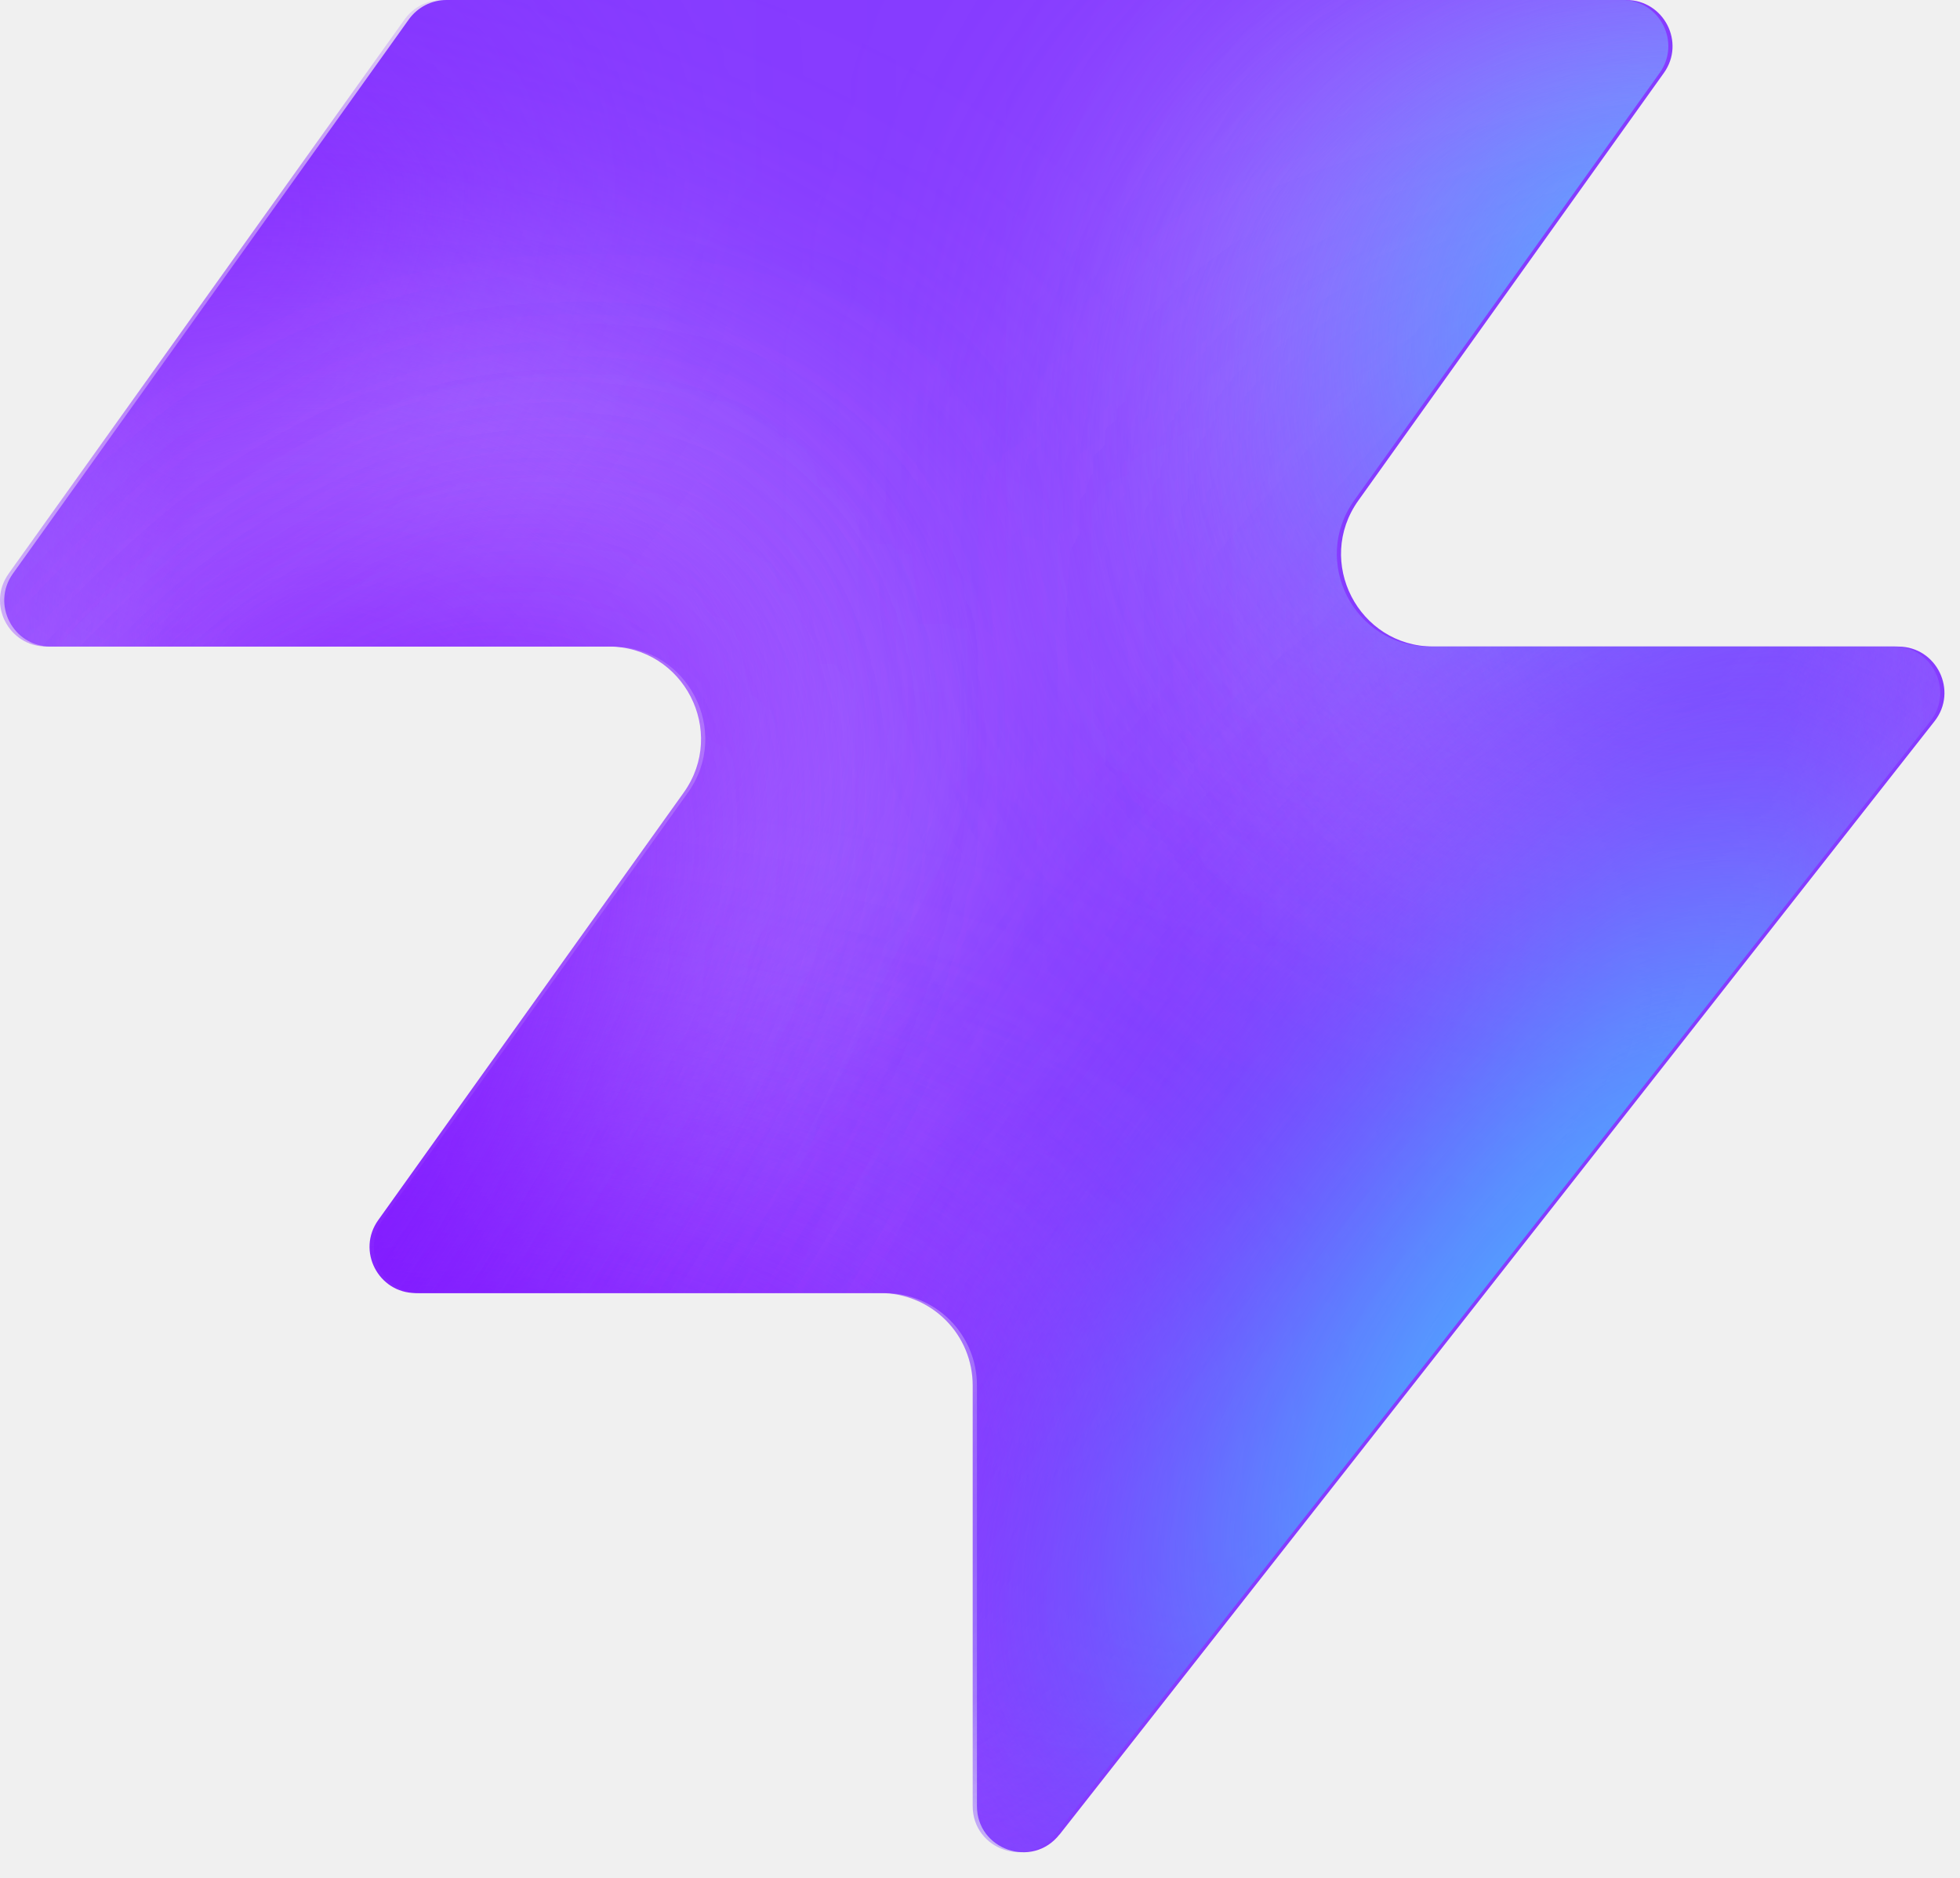
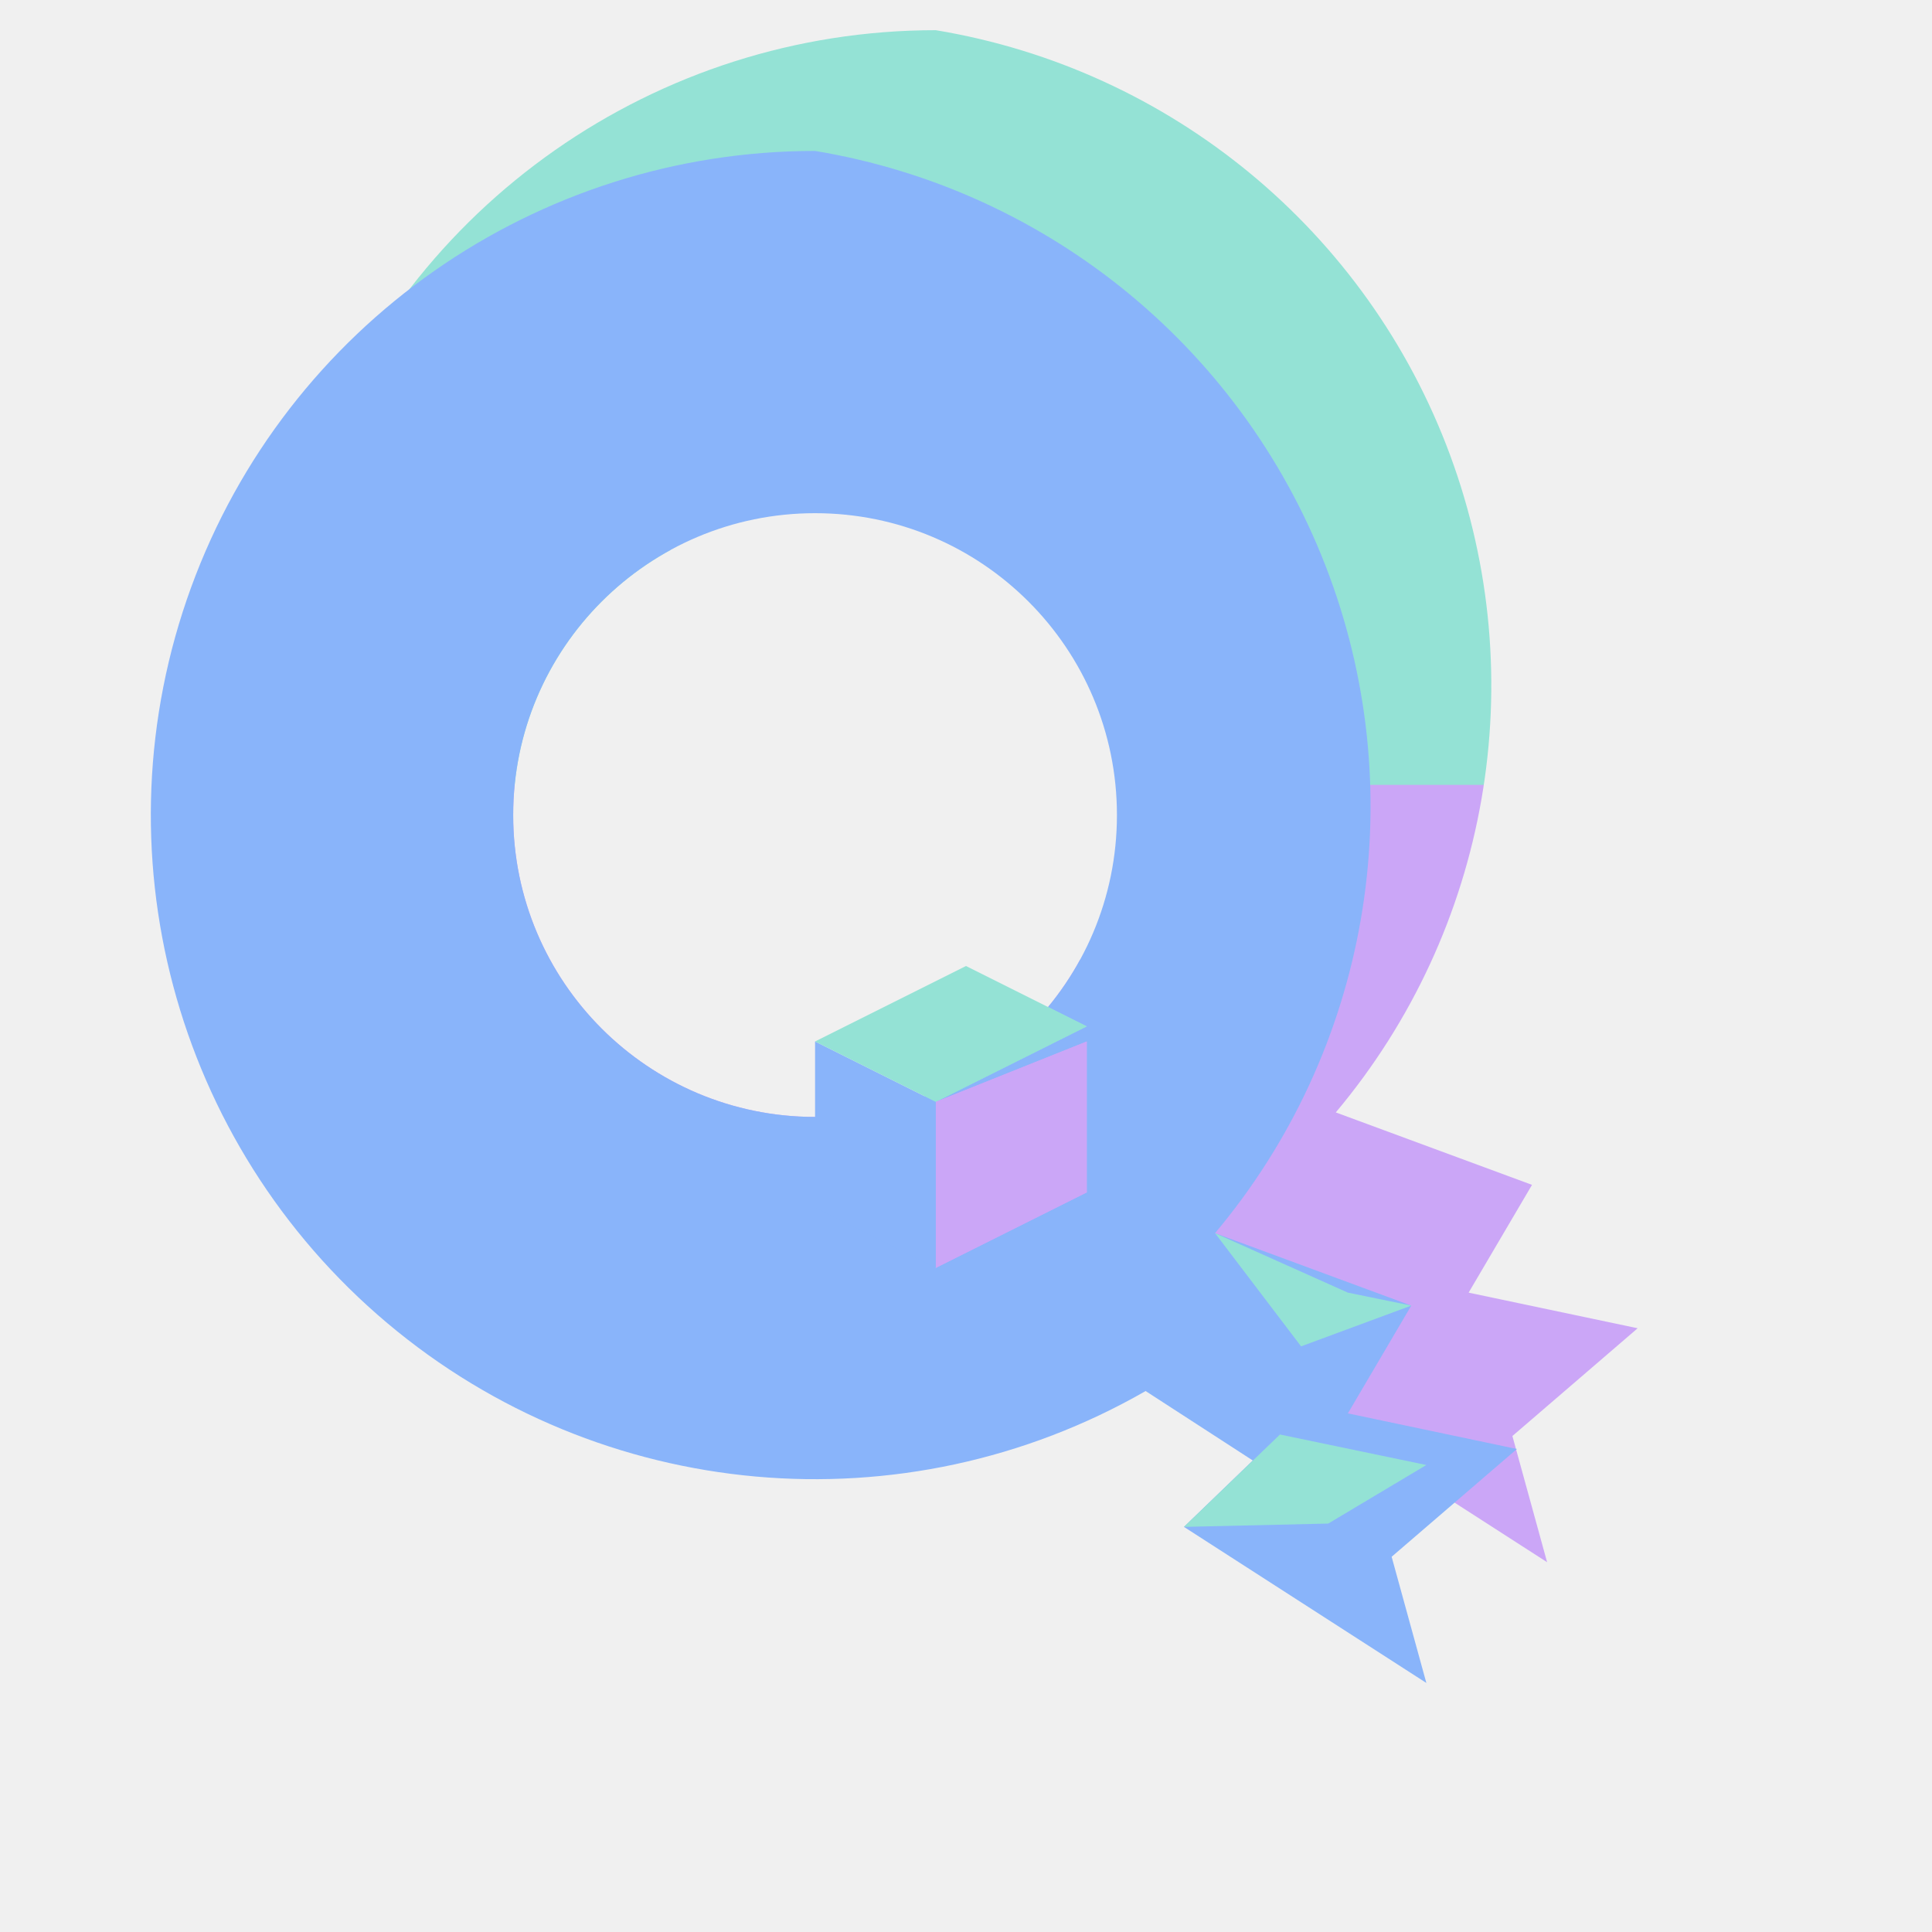
- <svg xmlns="http://www.w3.org/2000/svg" width="48" height="46" fill="none" viewBox="0 0 48 46">
-   <path fill="#863bff" d="M25.946 44.938c-.664.845-2.021.375-2.021-.698V33.937a2.26 2.26 0 0 0-2.262-2.262H10.287c-.92 0-1.456-1.04-.92-1.788l7.48-10.471c1.07-1.497 0-3.578-1.842-3.578H1.237c-.92 0-1.456-1.04-.92-1.788L10.013.474c.214-.297.556-.474.92-.474h28.894c.92 0 1.456 1.04.92 1.788l-7.48 10.471c-1.07 1.498 0 3.579 1.842 3.579h11.377c.943 0 1.473 1.088.89 1.83L25.947 44.94z" style="fill:#863bff;fill:color(display-p3 .525 .23 1);fill-opacity:1" />
-   <mask id="a" width="48" height="46" x="0" y="0" maskUnits="userSpaceOnUse" style="mask-type:alpha">
-     <path fill="#000" d="M25.842 44.938c-.664.844-2.021.375-2.021-.698V33.937a2.26 2.26 0 0 0-2.262-2.262H10.183c-.92 0-1.456-1.04-.92-1.788l7.48-10.471c1.07-1.498 0-3.579-1.842-3.579H1.133c-.92 0-1.456-1.04-.92-1.787L9.91.473c.214-.297.556-.474.92-.474h28.894c.92 0 1.456 1.04.92 1.788l-7.48 10.471c-1.07 1.498 0 3.578 1.842 3.578h11.377c.943 0 1.473 1.088.89 1.832L25.843 44.94z" style="fill:#000;fill-opacity:1" />
-   </mask>
-   <g mask="url(#a)">
-     <g filter="url(#b)">
-       <ellipse cx="5.508" cy="14.704" fill="#ede6ff" rx="5.508" ry="14.704" style="fill:#ede6ff;fill:color(display-p3 .927 .903 1);fill-opacity:1" transform="matrix(.00324 1 1 -.00324 -4.47 31.516)" />
-     </g>
-     <g filter="url(#c)">
-       <ellipse cx="10.399" cy="29.851" fill="#ede6ff" rx="10.399" ry="29.851" style="fill:#ede6ff;fill:color(display-p3 .927 .903 1);fill-opacity:1" transform="matrix(.00324 1 1 -.00324 -39.328 7.883)" />
-     </g>
-     <g filter="url(#d)">
-       <ellipse cx="5.508" cy="30.487" fill="#7e14ff" rx="5.508" ry="30.487" style="fill:#7e14ff;fill:color(display-p3 .492 .077 1);fill-opacity:1" transform="rotate(89.814 -25.913 -14.639)scale(1 -1)" />
-     </g>
-     <g filter="url(#e)">
-       <ellipse cx="5.508" cy="30.599" fill="#7e14ff" rx="5.508" ry="30.599" style="fill:#7e14ff;fill:color(display-p3 .492 .077 1);fill-opacity:1" transform="rotate(89.814 -32.644 -3.334)scale(1 -1)" />
-     </g>
-     <g filter="url(#f)">
-       <ellipse cx="5.508" cy="30.599" fill="#7e14ff" rx="5.508" ry="30.599" style="fill:#7e14ff;fill:color(display-p3 .492 .077 1);fill-opacity:1" transform="matrix(.00324 1 1 -.00324 -34.34 30.47)" />
-     </g>
-     <g filter="url(#g)">
-       <ellipse cx="14.072" cy="22.078" fill="#ede6ff" rx="14.072" ry="22.078" style="fill:#ede6ff;fill:color(display-p3 .927 .903 1);fill-opacity:1" transform="rotate(93.35 24.506 48.493)scale(-1 1)" />
-     </g>
-     <g filter="url(#h)">
-       <ellipse cx="3.47" cy="21.501" fill="#7e14ff" rx="3.47" ry="21.501" style="fill:#7e14ff;fill:color(display-p3 .492 .077 1);fill-opacity:1" transform="rotate(89.009 28.708 47.59)scale(-1 1)" />
-     </g>
-     <g filter="url(#i)">
-       <ellipse cx="3.47" cy="21.501" fill="#7e14ff" rx="3.47" ry="21.501" style="fill:#7e14ff;fill:color(display-p3 .492 .077 1);fill-opacity:1" transform="rotate(89.009 28.708 47.59)scale(-1 1)" />
-     </g>
-     <g filter="url(#j)">
-       <ellipse cx=".387" cy="8.972" fill="#7e14ff" rx="4.407" ry="29.108" style="fill:#7e14ff;fill:color(display-p3 .492 .077 1);fill-opacity:1" transform="rotate(39.51 .387 8.972)" />
-     </g>
-     <g filter="url(#k)">
-       <ellipse cx="47.523" cy="-6.092" fill="#7e14ff" rx="4.407" ry="29.108" style="fill:#7e14ff;fill:color(display-p3 .492 .077 1);fill-opacity:1" transform="rotate(37.892 47.523 -6.092)" />
-     </g>
-     <g filter="url(#l)">
-       <ellipse cx="41.412" cy="6.333" fill="#47bfff" rx="5.971" ry="9.665" style="fill:#47bfff;fill:color(display-p3 .28 .748 1);fill-opacity:1" transform="rotate(37.892 41.412 6.333)" />
-     </g>
-     <g filter="url(#m)">
-       <ellipse cx="-1.879" cy="38.332" fill="#7e14ff" rx="4.407" ry="29.108" style="fill:#7e14ff;fill:color(display-p3 .492 .077 1);fill-opacity:1" transform="rotate(37.892 -1.88 38.332)" />
-     </g>
-     <g filter="url(#n)">
-       <ellipse cx="-1.879" cy="38.332" fill="#7e14ff" rx="4.407" ry="29.108" style="fill:#7e14ff;fill:color(display-p3 .492 .077 1);fill-opacity:1" transform="rotate(37.892 -1.88 38.332)" />
-     </g>
-     <g filter="url(#o)">
-       <ellipse cx="35.651" cy="29.907" fill="#7e14ff" rx="4.407" ry="29.108" style="fill:#7e14ff;fill:color(display-p3 .492 .077 1);fill-opacity:1" transform="rotate(37.892 35.651 29.907)" />
-     </g>
-     <g filter="url(#p)">
-       <ellipse cx="38.418" cy="32.4" fill="#47bfff" rx="5.971" ry="15.297" style="fill:#47bfff;fill:color(display-p3 .28 .748 1);fill-opacity:1" transform="rotate(37.892 38.418 32.4)" />
-     </g>
+ <svg xmlns="http://www.w3.org/2000/svg" viewBox="0 0 64 64" role="img" aria-label="qmb">
+   <defs>
+     <path id="q-silhouette" d="M27 5a22 22 0 1 0 10.95 41.08l3.55 2.3-2.28 2.2 8.03 5.17-1.15-4.18 4.15-3.57-5.6-1.18 2.1-3.57-6.5-2.4A22 22 0 0 0 27 5Zm0 12a10 10 0 1 1 0 20 10 10 0 0 1 0-20Z" fill-rule="evenodd" />
+     <mask id="depth-mask" maskUnits="userSpaceOnUse" x="0" y="0" width="64" height="64">
+       <rect width="64" height="64" fill="black" />
+       <use href="#q-silhouette" transform="translate(4 -4)" fill="white" />
+       <circle cx="27" cy="27" r="10" fill="black" />
+     </mask>
+     <clipPath id="front-clip">
+       <use href="#q-silhouette" />
+     </clipPath>
+   </defs>
+   <g mask="url(#depth-mask)">
+     <rect width="64" height="64" fill="#CBA6F7" />
+     <path d="M0 0H64V26H0Z" fill="#94E2D5" />
  </g>
-   <defs>
-     <filter id="b" width="60.045" height="41.654" x="-19.77" y="16.149" color-interpolation-filters="sRGB" filterUnits="userSpaceOnUse">
-       <feFlood flood-opacity="0" result="BackgroundImageFix" />
-       <feBlend in="SourceGraphic" in2="BackgroundImageFix" result="shape" />
-       <feGaussianBlur result="effect1_foregroundBlur_2002_17158" stdDeviation="7.659" />
-     </filter>
-     <filter id="c" width="90.34" height="51.437" x="-54.613" y="-7.533" color-interpolation-filters="sRGB" filterUnits="userSpaceOnUse">
-       <feFlood flood-opacity="0" result="BackgroundImageFix" />
-       <feBlend in="SourceGraphic" in2="BackgroundImageFix" result="shape" />
-       <feGaussianBlur result="effect1_foregroundBlur_2002_17158" stdDeviation="7.659" />
-     </filter>
-     <filter id="d" width="79.355" height="29.4" x="-49.64" y="2.03" color-interpolation-filters="sRGB" filterUnits="userSpaceOnUse">
-       <feFlood flood-opacity="0" result="BackgroundImageFix" />
-       <feBlend in="SourceGraphic" in2="BackgroundImageFix" result="shape" />
-       <feGaussianBlur result="effect1_foregroundBlur_2002_17158" stdDeviation="4.596" />
-     </filter>
-     <filter id="e" width="79.579" height="29.4" x="-45.045" y="20.029" color-interpolation-filters="sRGB" filterUnits="userSpaceOnUse">
-       <feFlood flood-opacity="0" result="BackgroundImageFix" />
-       <feBlend in="SourceGraphic" in2="BackgroundImageFix" result="shape" />
-       <feGaussianBlur result="effect1_foregroundBlur_2002_17158" stdDeviation="4.596" />
-     </filter>
-     <filter id="f" width="79.579" height="29.4" x="-43.513" y="21.178" color-interpolation-filters="sRGB" filterUnits="userSpaceOnUse">
-       <feFlood flood-opacity="0" result="BackgroundImageFix" />
-       <feBlend in="SourceGraphic" in2="BackgroundImageFix" result="shape" />
-       <feGaussianBlur result="effect1_foregroundBlur_2002_17158" stdDeviation="4.596" />
-     </filter>
-     <filter id="g" width="74.749" height="58.852" x="15.756" y="-17.901" color-interpolation-filters="sRGB" filterUnits="userSpaceOnUse">
-       <feFlood flood-opacity="0" result="BackgroundImageFix" />
-       <feBlend in="SourceGraphic" in2="BackgroundImageFix" result="shape" />
-       <feGaussianBlur result="effect1_foregroundBlur_2002_17158" stdDeviation="7.659" />
-     </filter>
-     <filter id="h" width="61.377" height="25.362" x="23.548" y="2.284" color-interpolation-filters="sRGB" filterUnits="userSpaceOnUse">
-       <feFlood flood-opacity="0" result="BackgroundImageFix" />
-       <feBlend in="SourceGraphic" in2="BackgroundImageFix" result="shape" />
-       <feGaussianBlur result="effect1_foregroundBlur_2002_17158" stdDeviation="4.596" />
-     </filter>
-     <filter id="i" width="61.377" height="25.362" x="23.548" y="2.284" color-interpolation-filters="sRGB" filterUnits="userSpaceOnUse">
-       <feFlood flood-opacity="0" result="BackgroundImageFix" />
-       <feBlend in="SourceGraphic" in2="BackgroundImageFix" result="shape" />
-       <feGaussianBlur result="effect1_foregroundBlur_2002_17158" stdDeviation="4.596" />
-     </filter>
-     <filter id="j" width="56.045" height="63.649" x="-27.636" y="-22.853" color-interpolation-filters="sRGB" filterUnits="userSpaceOnUse">
-       <feFlood flood-opacity="0" result="BackgroundImageFix" />
-       <feBlend in="SourceGraphic" in2="BackgroundImageFix" result="shape" />
-       <feGaussianBlur result="effect1_foregroundBlur_2002_17158" stdDeviation="4.596" />
-     </filter>
-     <filter id="k" width="54.814" height="64.646" x="20.116" y="-38.415" color-interpolation-filters="sRGB" filterUnits="userSpaceOnUse">
-       <feFlood flood-opacity="0" result="BackgroundImageFix" />
-       <feBlend in="SourceGraphic" in2="BackgroundImageFix" result="shape" />
-       <feGaussianBlur result="effect1_foregroundBlur_2002_17158" stdDeviation="4.596" />
-     </filter>
-     <filter id="l" width="33.541" height="35.313" x="24.641" y="-11.323" color-interpolation-filters="sRGB" filterUnits="userSpaceOnUse">
-       <feFlood flood-opacity="0" result="BackgroundImageFix" />
-       <feBlend in="SourceGraphic" in2="BackgroundImageFix" result="shape" />
-       <feGaussianBlur result="effect1_foregroundBlur_2002_17158" stdDeviation="4.596" />
-     </filter>
-     <filter id="m" width="54.814" height="64.646" x="-29.286" y="6.009" color-interpolation-filters="sRGB" filterUnits="userSpaceOnUse">
-       <feFlood flood-opacity="0" result="BackgroundImageFix" />
-       <feBlend in="SourceGraphic" in2="BackgroundImageFix" result="shape" />
-       <feGaussianBlur result="effect1_foregroundBlur_2002_17158" stdDeviation="4.596" />
-     </filter>
-     <filter id="n" width="54.814" height="64.646" x="-29.286" y="6.009" color-interpolation-filters="sRGB" filterUnits="userSpaceOnUse">
-       <feFlood flood-opacity="0" result="BackgroundImageFix" />
-       <feBlend in="SourceGraphic" in2="BackgroundImageFix" result="shape" />
-       <feGaussianBlur result="effect1_foregroundBlur_2002_17158" stdDeviation="4.596" />
-     </filter>
-     <filter id="o" width="54.814" height="64.646" x="8.244" y="-2.416" color-interpolation-filters="sRGB" filterUnits="userSpaceOnUse">
-       <feFlood flood-opacity="0" result="BackgroundImageFix" />
-       <feBlend in="SourceGraphic" in2="BackgroundImageFix" result="shape" />
-       <feGaussianBlur result="effect1_foregroundBlur_2002_17158" stdDeviation="4.596" />
-     </filter>
-     <filter id="p" width="39.409" height="43.623" x="18.713" y="10.588" color-interpolation-filters="sRGB" filterUnits="userSpaceOnUse">
-       <feFlood flood-opacity="0" result="BackgroundImageFix" />
-       <feBlend in="SourceGraphic" in2="BackgroundImageFix" result="shape" />
-       <feGaussianBlur result="effect1_foregroundBlur_2002_17158" stdDeviation="4.596" />
-     </filter>
-   </defs>
+   <use href="#q-silhouette" fill="#89B4FA" />
+   <g clip-path="url(#front-clip)">
+     <path d="M27 34.5 32 32l4 2-5 2.5Z" fill="#94E2D5" />
+     <path d="m31 36.5 5-2v5l-5 2.5Z" fill="#CBA6F7" />
+   </g>
+   <path d="M27 34.5 31 36.5V42l-4-2Z" fill="#89B4FA" />
+   <path d="M27 34.5 32 32l4 2-5 2.5Z" fill="#94E2D5" />
+   <path d="m31 36.5 5-2v5l-5 2.5Z" fill="#CBA6F7" />
+   <path d="m40.25 40.85 4.4 1.97 2.1.43-3.65 1.35Z" fill="#94E2D5" />
+   <path d="m39.22 50.58 3.18-3.06 4.85 1.01-3.25 1.94Z" fill="#94E2D5" />
</svg>
